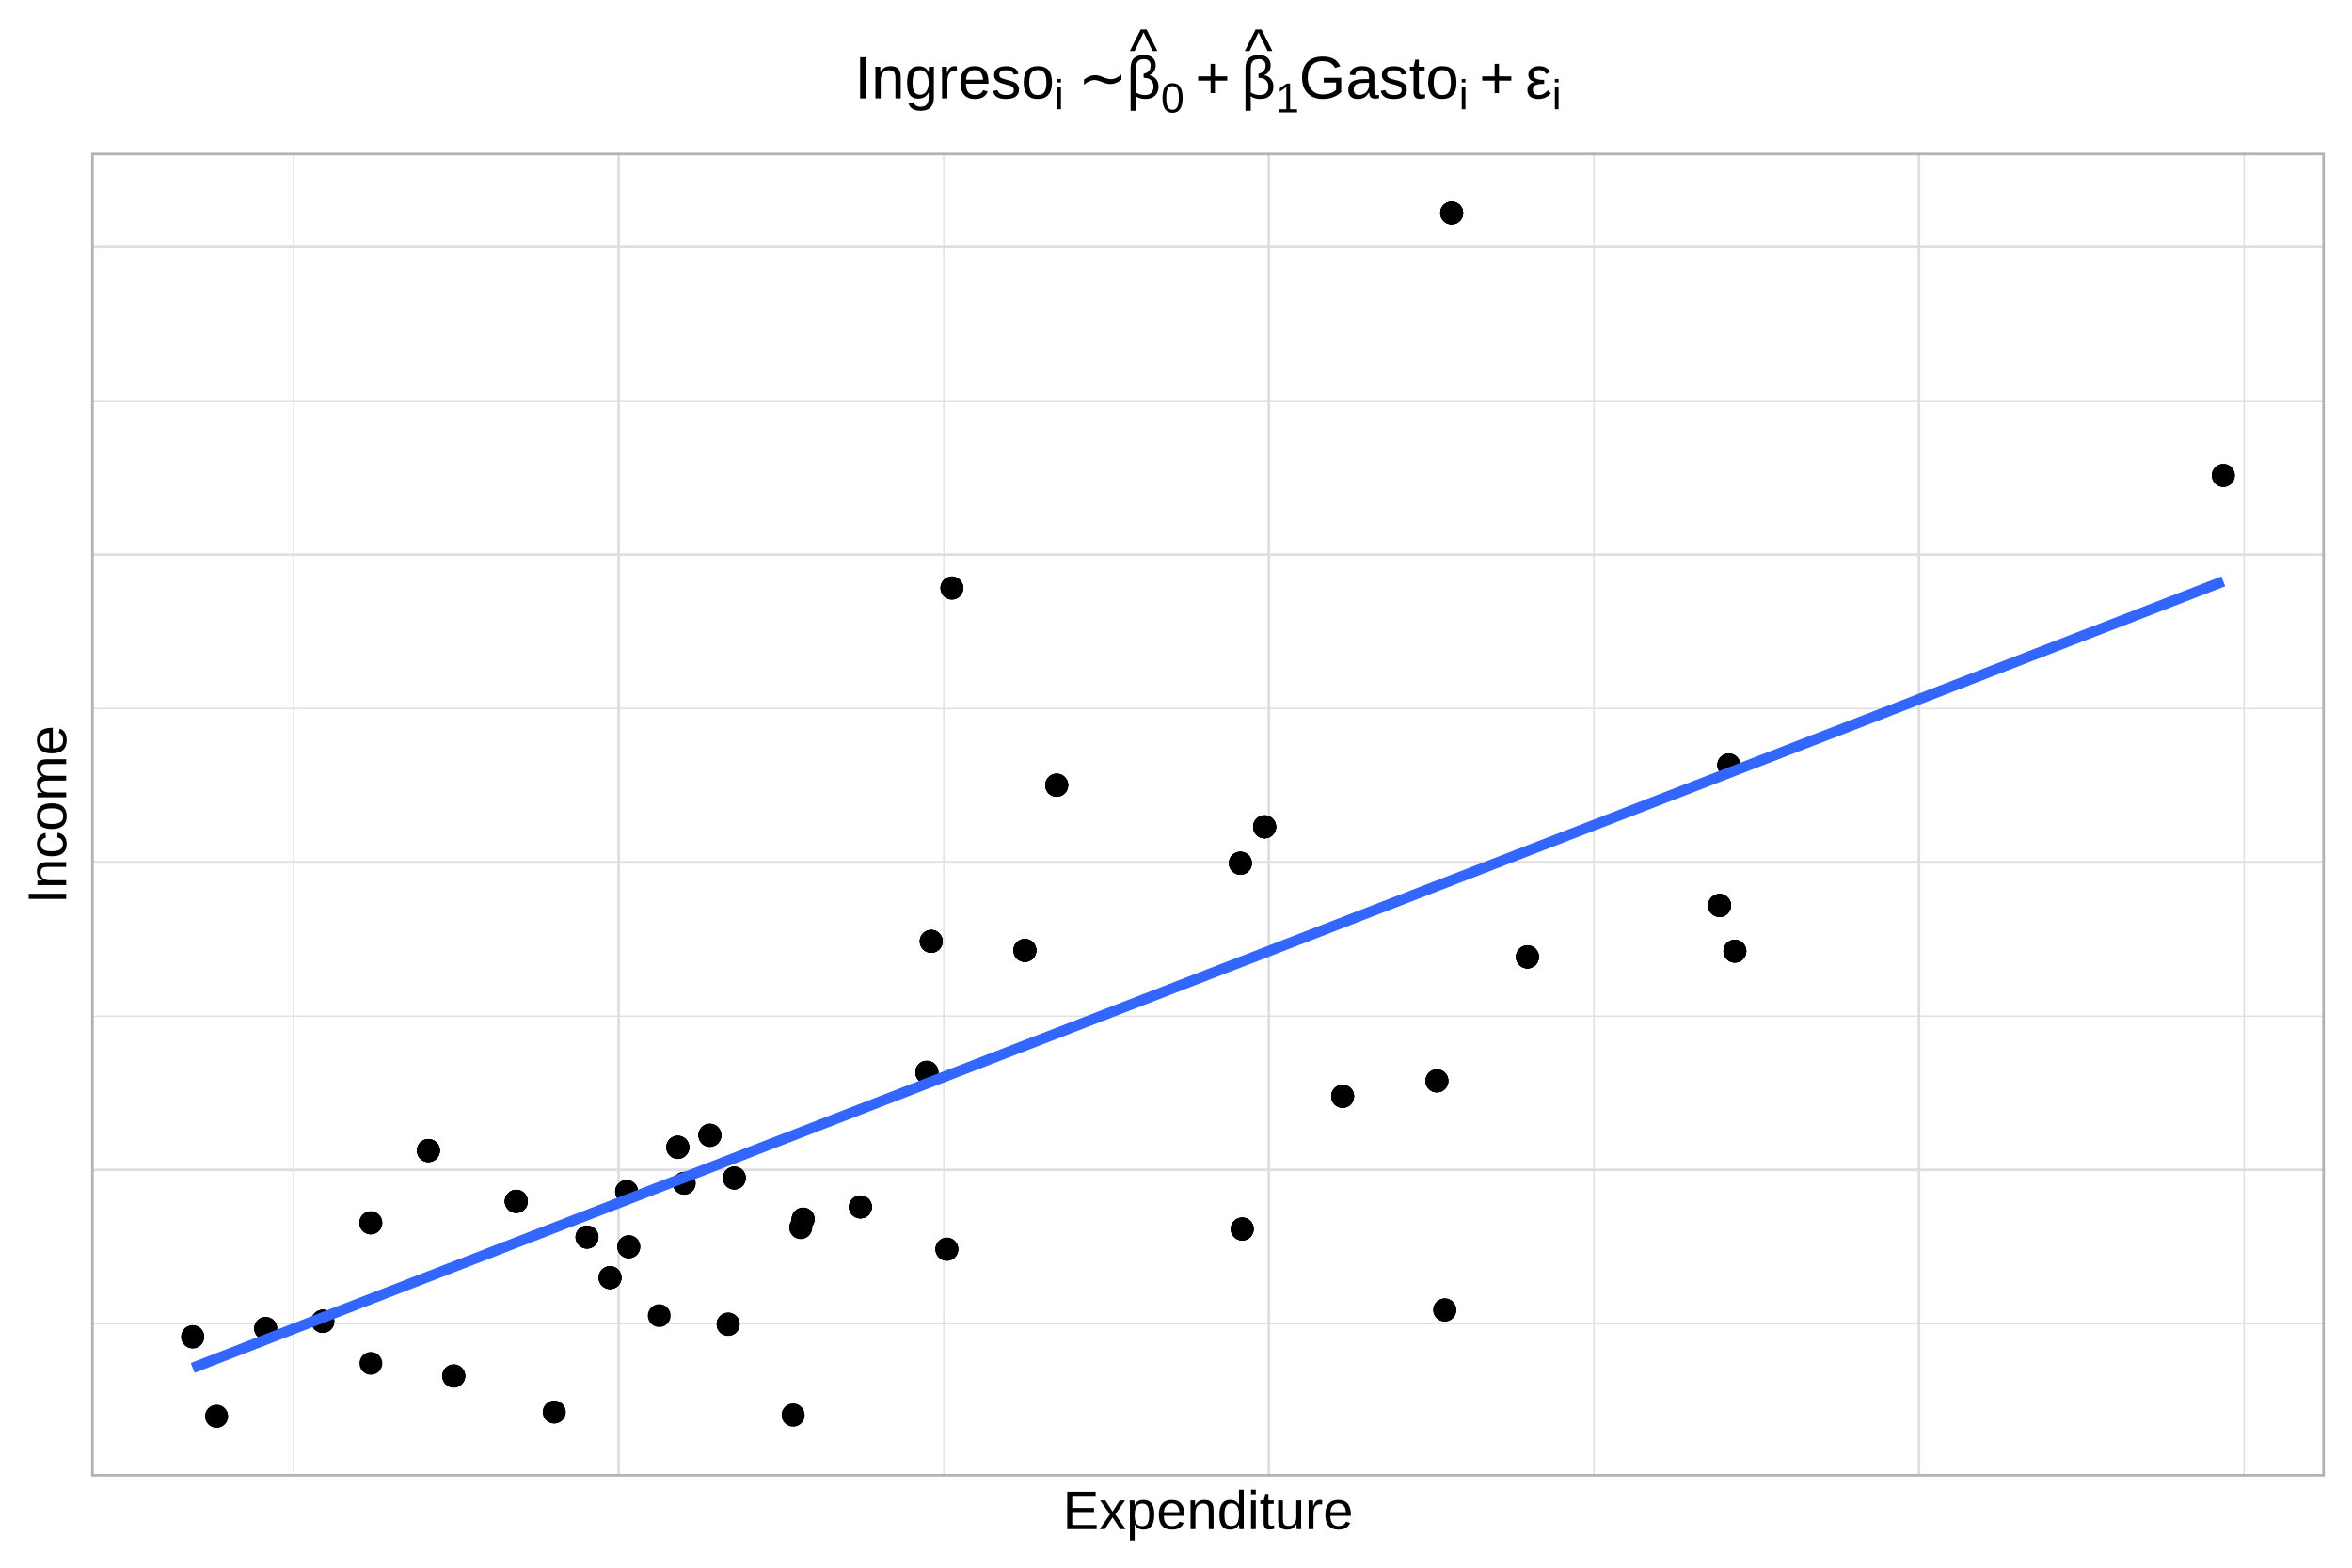
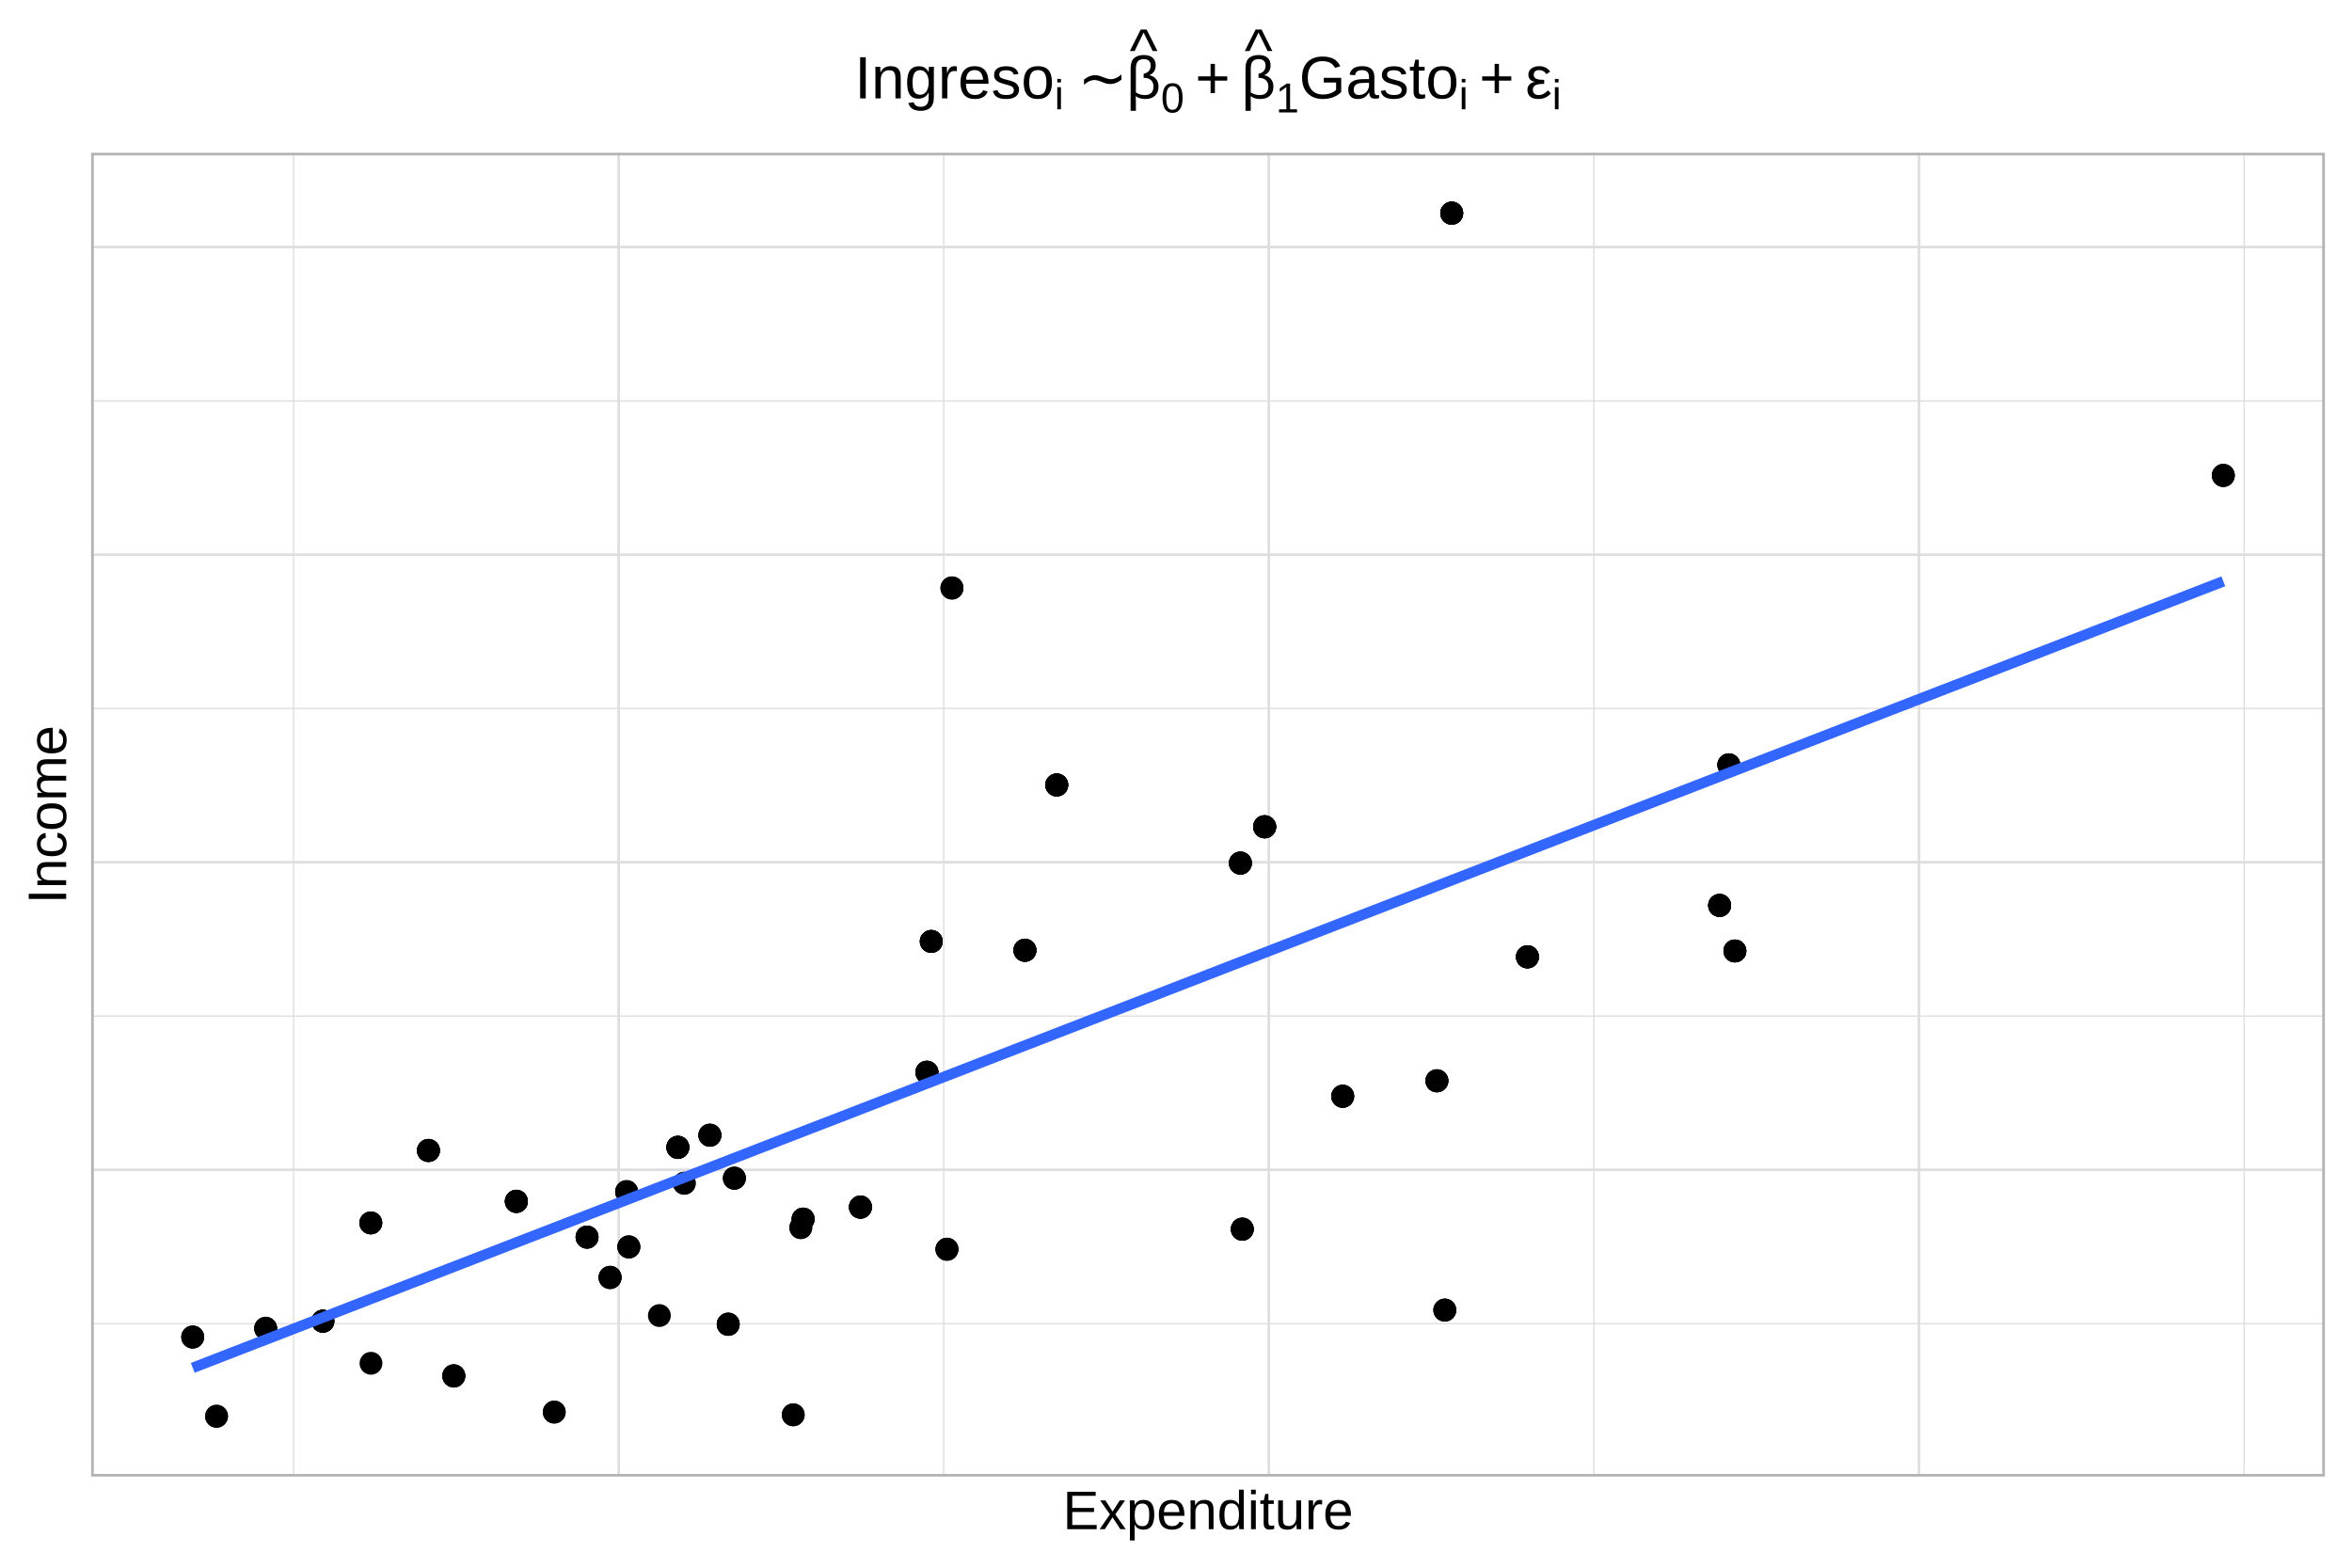
<svg xmlns="http://www.w3.org/2000/svg" width="432.00pt" height="288.00pt" viewBox="0 0 432.00 288.00">
  <g class="svglite">
    <defs>
      <style type="text/css">
    .svglite line, .svglite polyline, .svglite polygon, .svglite path, .svglite rect, .svglite circle {
      fill: none;
      stroke: #000000;
      stroke-linecap: round;
      stroke-linejoin: round;
      stroke-miterlimit: 10.00;
    }
    .svglite text {
      white-space: pre;
    }
    .svglite g.glyphgroup path {
      fill: inherit;
      stroke: none;
    }
  </style>
    </defs>
    <rect width="100%" height="100%" style="stroke: none; fill: #FFFFFF;" />
    <defs>
      <clipPath id="cpMC4wMHw0MzIuMDB8MC4wMHwyODguMDA=">
        <rect x="0.00" y="0.00" width="432.00" height="288.00" />
      </clipPath>
    </defs>
    <g clip-path="url(#cpMC4wMHw0MzIuMDB8MC4wMHwyODguMDA=)">
      <rect x="0.00" y="0.00" width="432.00" height="288.00" style="stroke-width: 0.97; stroke: #FFFFFF; fill: #FFFFFF;" />
    </g>
    <defs>
      <clipPath id="cpMTYuNzR8NDI3LjAyfDI4LjA2fDI3MS4yNg==">
        <rect x="16.74" y="28.06" width="410.28" height="243.20" />
      </clipPath>
    </defs>
    <g clip-path="url(#cpMTYuNzR8NDI3LjAyfDI4LjA2fDI3MS4yNg==)">
      <rect x="16.74" y="28.06" width="410.28" height="243.20" style="stroke-width: 0.97; stroke: none; fill: #FFFFFF;" />
      <polyline points="16.74,243.17 427.02,243.17 " style="stroke-width: 0.24; stroke: #DEDEDE; stroke-linecap: butt;" />
      <polyline points="16.74,186.66 427.02,186.66 " style="stroke-width: 0.24; stroke: #DEDEDE; stroke-linecap: butt;" />
      <polyline points="16.74,130.15 427.02,130.15 " style="stroke-width: 0.24; stroke: #DEDEDE; stroke-linecap: butt;" />
      <polyline points="16.74,73.64 427.02,73.64 " style="stroke-width: 0.24; stroke: #DEDEDE; stroke-linecap: butt;" />
      <polyline points="53.92,271.26 53.92,28.06 " style="stroke-width: 0.24; stroke: #DEDEDE; stroke-linecap: butt;" />
      <polyline points="173.34,271.26 173.34,28.06 " style="stroke-width: 0.24; stroke: #DEDEDE; stroke-linecap: butt;" />
      <polyline points="292.76,271.26 292.76,28.06 " style="stroke-width: 0.24; stroke: #DEDEDE; stroke-linecap: butt;" />
-       <polyline points="412.18,271.26 412.18,28.06 " style="stroke-width: 0.24; stroke: #DEDEDE; stroke-linecap: butt;" />
-       <polyline points="16.74,214.92 427.02,214.92 " style="stroke-width: 0.48; stroke: #DEDEDE; stroke-linecap: butt;" />
-       <polyline points="16.74,158.41 427.02,158.41 " style="stroke-width: 0.48; stroke: #DEDEDE; stroke-linecap: butt;" />
+       <polyline points="412.19,271.26 412.19,28.06 " style="stroke-width: 0.24; stroke: #DEDEDE; stroke-linecap: butt;" />
+       <polyline points="16.74,214.91 427.02,214.91 " style="stroke-width: 0.48; stroke: #DEDEDE; stroke-linecap: butt;" />
+       <polyline points="16.74,158.40 427.02,158.40 " style="stroke-width: 0.48; stroke: #DEDEDE; stroke-linecap: butt;" />
      <polyline points="16.74,101.90 427.02,101.90 " style="stroke-width: 0.48; stroke: #DEDEDE; stroke-linecap: butt;" />
      <polyline points="16.74,45.39 427.02,45.39 " style="stroke-width: 0.48; stroke: #DEDEDE; stroke-linecap: butt;" />
      <polyline points="113.63,271.26 113.63,28.06 " style="stroke-width: 0.48; stroke: #DEDEDE; stroke-linecap: butt;" />
      <polyline points="233.05,271.26 233.05,28.06 " style="stroke-width: 0.48; stroke: #DEDEDE; stroke-linecap: butt;" />
      <polyline points="352.47,271.26 352.47,28.06 " style="stroke-width: 0.48; stroke: #DEDEDE; stroke-linecap: butt;" />
-       <circle cx="171.03" cy="172.93" r="1.78" style="stroke-width: 0.64; fill: #000000;" />
+       <circle cx="171.05" cy="172.94" r="1.78" style="stroke-width: 0.64; fill: #000000;" />
+       <circle cx="171.04" cy="172.94" r="1.78" style="stroke-width: 0.64; fill: #000000;" />
+       <circle cx="171.05" cy="172.96" r="1.78" style="stroke-width: 0.64; fill: #000000;" />
      <circle cx="171.05" cy="172.95" r="1.78" style="stroke-width: 0.64; fill: #000000;" />
-       <circle cx="171.04" cy="172.95" r="1.78" style="stroke-width: 0.64; fill: #000000;" />
-       <circle cx="171.03" cy="172.91" r="1.78" style="stroke-width: 0.64; fill: #000000;" />
-       <circle cx="170.23" cy="197.00" r="1.78" style="stroke-width: 0.64; fill: #000000;" />
-       <circle cx="170.23" cy="196.96" r="1.78" style="stroke-width: 0.64; fill: #000000;" />
-       <circle cx="170.24" cy="197.03" r="1.78" style="stroke-width: 0.64; fill: #000000;" />
-       <circle cx="170.25" cy="197.00" r="1.78" style="stroke-width: 0.64; fill: #000000;" />
-       <circle cx="170.24" cy="196.99" r="1.78" style="stroke-width: 0.64; fill: #000000;" />
-       <circle cx="170.23" cy="197.03" r="1.78" style="stroke-width: 0.64; fill: #000000;" />
-       <circle cx="145.69" cy="260.00" r="1.78" style="stroke-width: 0.64; fill: #000000;" />
-       <circle cx="145.67" cy="259.92" r="1.78" style="stroke-width: 0.64; fill: #000000;" />
-       <circle cx="125.67" cy="217.38" r="1.78" style="stroke-width: 0.64; fill: #000000;" />
-       <circle cx="125.66" cy="217.37" r="1.78" style="stroke-width: 0.64; fill: #000000;" />
-       <circle cx="130.38" cy="208.54" r="1.78" style="stroke-width: 0.64; fill: #000000;" />
-       <circle cx="130.39" cy="208.59" r="1.78" style="stroke-width: 0.64; fill: #000000;" />
-       <circle cx="130.38" cy="208.53" r="1.78" style="stroke-width: 0.64; fill: #000000;" />
-       <circle cx="130.39" cy="208.60" r="1.78" style="stroke-width: 0.64; fill: #000000;" />
-       <circle cx="115.48" cy="229.04" r="1.78" style="stroke-width: 0.64; fill: #000000;" />
-       <circle cx="115.49" cy="229.06" r="1.78" style="stroke-width: 0.64; fill: #000000;" />
-       <circle cx="115.48" cy="229.04" r="1.78" style="stroke-width: 0.64; fill: #000000;" />
-       <circle cx="48.80" cy="244.05" r="1.78" style="stroke-width: 0.64; fill: #000000;" />
-       <circle cx="48.79" cy="244.04" r="1.78" style="stroke-width: 0.64; fill: #000000;" />
-       <circle cx="48.80" cy="244.05" r="1.78" style="stroke-width: 0.64; fill: #000000;" />
-       <circle cx="158.03" cy="221.73" r="1.78" style="stroke-width: 0.64; fill: #000000;" />
+       <circle cx="170.25" cy="196.98" r="1.78" style="stroke-width: 0.64; fill: #000000;" />
+       <circle cx="170.25" cy="196.96" r="1.78" style="stroke-width: 0.64; fill: #000000;" />
+       <circle cx="170.25" cy="196.97" r="1.78" style="stroke-width: 0.64; fill: #000000;" />
+       <circle cx="170.24" cy="197.01" r="1.78" style="stroke-width: 0.64; fill: #000000;" />
+       <circle cx="170.25" cy="196.98" r="1.78" style="stroke-width: 0.64; fill: #000000;" />
+       <circle cx="170.25" cy="197.01" r="1.78" style="stroke-width: 0.64; fill: #000000;" />
+       <circle cx="145.70" cy="259.93" r="1.78" style="stroke-width: 0.64; fill: #000000;" />
+       <circle cx="145.69" cy="259.90" r="1.78" style="stroke-width: 0.64; fill: #000000;" />
+       <circle cx="125.68" cy="217.39" r="1.78" style="stroke-width: 0.64; fill: #000000;" />
+       <circle cx="125.69" cy="217.35" r="1.78" style="stroke-width: 0.64; fill: #000000;" />
+       <circle cx="130.38" cy="208.57" r="1.78" style="stroke-width: 0.64; fill: #000000;" />
+       <circle cx="130.39" cy="208.53" r="1.78" style="stroke-width: 0.64; fill: #000000;" />
+       <circle cx="130.39" cy="208.53" r="1.78" style="stroke-width: 0.64; fill: #000000;" />
+       <circle cx="130.39" cy="208.57" r="1.78" style="stroke-width: 0.64; fill: #000000;" />
+       <circle cx="115.49" cy="229.04" r="1.78" style="stroke-width: 0.64; fill: #000000;" />
+       <circle cx="115.51" cy="229.08" r="1.78" style="stroke-width: 0.64; fill: #000000;" />
+       <circle cx="115.50" cy="229.09" r="1.78" style="stroke-width: 0.64; fill: #000000;" />
+       <circle cx="48.79" cy="244.05" r="1.78" style="stroke-width: 0.64; fill: #000000;" />
+       <circle cx="48.80" cy="244.06" r="1.78" style="stroke-width: 0.64; fill: #000000;" />
+       <circle cx="48.80" cy="243.99" r="1.78" style="stroke-width: 0.64; fill: #000000;" />
+       <circle cx="158.04" cy="221.76" r="1.78" style="stroke-width: 0.64; fill: #000000;" />
+       <circle cx="158.05" cy="221.79" r="1.78" style="stroke-width: 0.64; fill: #000000;" />
+       <circle cx="158.05" cy="221.73" r="1.78" style="stroke-width: 0.64; fill: #000000;" />
+       <circle cx="158.04" cy="221.76" r="1.78" style="stroke-width: 0.64; fill: #000000;" />
+       <circle cx="158.05" cy="221.78" r="1.78" style="stroke-width: 0.64; fill: #000000;" />
      <circle cx="158.05" cy="221.72" r="1.78" style="stroke-width: 0.64; fill: #000000;" />
-       <circle cx="158.04" cy="221.72" r="1.78" style="stroke-width: 0.64; fill: #000000;" />
-       <circle cx="158.03" cy="221.73" r="1.78" style="stroke-width: 0.64; fill: #000000;" />
-       <circle cx="158.03" cy="221.72" r="1.78" style="stroke-width: 0.64; fill: #000000;" />
-       <circle cx="158.03" cy="221.71" r="1.78" style="stroke-width: 0.64; fill: #000000;" />
-       <circle cx="83.34" cy="252.74" r="1.78" style="stroke-width: 0.64; fill: #000000;" />
-       <circle cx="83.34" cy="252.79" r="1.78" style="stroke-width: 0.64; fill: #000000;" />
-       <circle cx="83.34" cy="252.78" r="1.78" style="stroke-width: 0.64; fill: #000000;" />
-       <circle cx="83.34" cy="252.83" r="1.78" style="stroke-width: 0.64; fill: #000000;" />
-       <circle cx="246.61" cy="201.34" r="1.78" style="stroke-width: 0.64; fill: #000000;" />
-       <circle cx="246.60" cy="201.44" r="1.78" style="stroke-width: 0.64; fill: #000000;" />
-       <circle cx="246.60" cy="201.43" r="1.78" style="stroke-width: 0.64; fill: #000000;" />
-       <circle cx="246.61" cy="201.39" r="1.78" style="stroke-width: 0.64; fill: #000000;" />
-       <circle cx="408.36" cy="87.31" r="1.78" style="stroke-width: 0.64; fill: #000000;" />
-       <circle cx="408.37" cy="87.33" r="1.78" style="stroke-width: 0.64; fill: #000000;" />
-       <circle cx="408.36" cy="87.39" r="1.78" style="stroke-width: 0.64; fill: #000000;" />
-       <circle cx="173.91" cy="229.45" r="1.78" style="stroke-width: 0.64; fill: #000000;" />
-       <circle cx="173.91" cy="229.52" r="1.78" style="stroke-width: 0.64; fill: #000000;" />
-       <circle cx="173.92" cy="229.52" r="1.78" style="stroke-width: 0.64; fill: #000000;" />
-       <circle cx="147.07" cy="225.54" r="1.78" style="stroke-width: 0.64; fill: #000000;" />
-       <circle cx="147.08" cy="225.47" r="1.78" style="stroke-width: 0.64; fill: #000000;" />
-       <circle cx="265.37" cy="240.66" r="1.78" style="stroke-width: 0.64; fill: #000000;" />
-       <circle cx="265.36" cy="240.66" r="1.78" style="stroke-width: 0.64; fill: #000000;" />
-       <circle cx="265.37" cy="240.64" r="1.78" style="stroke-width: 0.64; fill: #000000;" />
-       <circle cx="227.82" cy="158.54" r="1.78" style="stroke-width: 0.64; fill: #000000;" />
-       <circle cx="227.83" cy="158.61" r="1.78" style="stroke-width: 0.64; fill: #000000;" />
-       <circle cx="227.82" cy="158.60" r="1.78" style="stroke-width: 0.64; fill: #000000;" />
+       <circle cx="83.34" cy="252.73" r="1.78" style="stroke-width: 0.64; fill: #000000;" />
+       <circle cx="83.35" cy="252.81" r="1.78" style="stroke-width: 0.64; fill: #000000;" />
+       <circle cx="83.35" cy="252.73" r="1.78" style="stroke-width: 0.64; fill: #000000;" />
+       <circle cx="83.35" cy="252.81" r="1.78" style="stroke-width: 0.64; fill: #000000;" />
+       <circle cx="246.62" cy="201.39" r="1.78" style="stroke-width: 0.64; fill: #000000;" />
+       <circle cx="246.62" cy="201.34" r="1.78" style="stroke-width: 0.64; fill: #000000;" />
+       <circle cx="246.62" cy="201.43" r="1.78" style="stroke-width: 0.64; fill: #000000;" />
+       <circle cx="246.61" cy="201.42" r="1.78" style="stroke-width: 0.64; fill: #000000;" />
+       <circle cx="408.36" cy="87.33" r="1.78" style="stroke-width: 0.64; fill: #000000;" />
+       <circle cx="408.36" cy="87.30" r="1.78" style="stroke-width: 0.64; fill: #000000;" />
+       <circle cx="408.37" cy="87.39" r="1.78" style="stroke-width: 0.64; fill: #000000;" />
+       <circle cx="173.93" cy="229.53" r="1.78" style="stroke-width: 0.64; fill: #000000;" />
+       <circle cx="173.93" cy="229.48" r="1.78" style="stroke-width: 0.64; fill: #000000;" />
+       <circle cx="173.93" cy="229.48" r="1.78" style="stroke-width: 0.64; fill: #000000;" />
+       <circle cx="147.08" cy="225.55" r="1.78" style="stroke-width: 0.64; fill: #000000;" />
+       <circle cx="147.09" cy="225.50" r="1.78" style="stroke-width: 0.64; fill: #000000;" />
+       <circle cx="265.37" cy="240.67" r="1.78" style="stroke-width: 0.64; fill: #000000;" />
+       <circle cx="265.37" cy="240.70" r="1.78" style="stroke-width: 0.64; fill: #000000;" />
+       <circle cx="265.38" cy="240.66" r="1.78" style="stroke-width: 0.64; fill: #000000;" />
+       <circle cx="227.84" cy="158.55" r="1.78" style="stroke-width: 0.64; fill: #000000;" />
      <circle cx="227.82" cy="158.58" r="1.78" style="stroke-width: 0.64; fill: #000000;" />
-       <circle cx="227.83" cy="158.58" r="1.78" style="stroke-width: 0.64; fill: #000000;" />
-       <circle cx="94.82" cy="220.74" r="1.78" style="stroke-width: 0.64; fill: #000000;" />
-       <circle cx="94.83" cy="220.66" r="1.78" style="stroke-width: 0.64; fill: #000000;" />
-       <circle cx="94.82" cy="220.76" r="1.78" style="stroke-width: 0.64; fill: #000000;" />
-       <circle cx="94.83" cy="220.68" r="1.78" style="stroke-width: 0.64; fill: #000000;" />
-       <circle cx="94.82" cy="220.68" r="1.78" style="stroke-width: 0.64; fill: #000000;" />
+       <circle cx="227.82" cy="158.56" r="1.78" style="stroke-width: 0.64; fill: #000000;" />
+       <circle cx="227.83" cy="158.53" r="1.78" style="stroke-width: 0.64; fill: #000000;" />
+       <circle cx="227.83" cy="158.59" r="1.78" style="stroke-width: 0.64; fill: #000000;" />
+       <circle cx="94.84" cy="220.66" r="1.78" style="stroke-width: 0.64; fill: #000000;" />
+       <circle cx="94.85" cy="220.75" r="1.78" style="stroke-width: 0.64; fill: #000000;" />
+       <circle cx="94.84" cy="220.72" r="1.78" style="stroke-width: 0.64; fill: #000000;" />
+       <circle cx="94.83" cy="220.67" r="1.78" style="stroke-width: 0.64; fill: #000000;" />
      <circle cx="94.83" cy="220.70" r="1.78" style="stroke-width: 0.64; fill: #000000;" />
-       <circle cx="147.50" cy="224.00" r="1.78" style="stroke-width: 0.64; fill: #000000;" />
-       <circle cx="147.52" cy="223.98" r="1.78" style="stroke-width: 0.64; fill: #000000;" />
-       <circle cx="147.51" cy="223.93" r="1.78" style="stroke-width: 0.64; fill: #000000;" />
-       <circle cx="147.50" cy="223.98" r="1.78" style="stroke-width: 0.64; fill: #000000;" />
-       <circle cx="133.75" cy="243.24" r="1.78" style="stroke-width: 0.64; fill: #000000;" />
+       <circle cx="94.85" cy="220.71" r="1.78" style="stroke-width: 0.64; fill: #000000;" />
+       <circle cx="147.51" cy="223.94" r="1.78" style="stroke-width: 0.64; fill: #000000;" />
+       <circle cx="147.52" cy="223.99" r="1.78" style="stroke-width: 0.64; fill: #000000;" />
+       <circle cx="147.51" cy="223.95" r="1.78" style="stroke-width: 0.64; fill: #000000;" />
+       <circle cx="147.51" cy="223.96" r="1.78" style="stroke-width: 0.64; fill: #000000;" />
+       <circle cx="133.76" cy="243.22" r="1.78" style="stroke-width: 0.64; fill: #000000;" />
+       <circle cx="133.76" cy="243.27" r="1.78" style="stroke-width: 0.64; fill: #000000;" />
      <circle cx="133.75" cy="243.31" r="1.78" style="stroke-width: 0.64; fill: #000000;" />
-       <circle cx="133.74" cy="243.29" r="1.78" style="stroke-width: 0.64; fill: #000000;" />
-       <circle cx="133.74" cy="243.24" r="1.78" style="stroke-width: 0.64; fill: #000000;" />
-       <circle cx="188.25" cy="174.55" r="1.78" style="stroke-width: 0.64; fill: #000000;" />
-       <circle cx="188.24" cy="174.61" r="1.78" style="stroke-width: 0.64; fill: #000000;" />
-       <circle cx="188.24" cy="174.62" r="1.78" style="stroke-width: 0.64; fill: #000000;" />
-       <circle cx="188.24" cy="174.62" r="1.78" style="stroke-width: 0.64; fill: #000000;" />
-       <circle cx="188.24" cy="174.60" r="1.78" style="stroke-width: 0.64; fill: #000000;" />
-       <circle cx="194.08" cy="144.28" r="1.78" style="stroke-width: 0.64; fill: #000000;" />
-       <circle cx="194.08" cy="144.23" r="1.78" style="stroke-width: 0.64; fill: #000000;" />
-       <circle cx="194.08" cy="144.28" r="1.78" style="stroke-width: 0.64; fill: #000000;" />
-       <circle cx="194.09" cy="144.22" r="1.78" style="stroke-width: 0.64; fill: #000000;" />
-       <circle cx="194.09" cy="144.23" r="1.78" style="stroke-width: 0.64; fill: #000000;" />
-       <circle cx="59.28" cy="242.70" r="1.78" style="stroke-width: 0.64; fill: #000000;" />
-       <circle cx="59.29" cy="242.72" r="1.78" style="stroke-width: 0.64; fill: #000000;" />
-       <circle cx="59.28" cy="242.76" r="1.78" style="stroke-width: 0.64; fill: #000000;" />
+       <circle cx="133.75" cy="243.31" r="1.78" style="stroke-width: 0.64; fill: #000000;" />
+       <circle cx="188.25" cy="174.53" r="1.78" style="stroke-width: 0.64; fill: #000000;" />
+       <circle cx="188.25" cy="174.60" r="1.78" style="stroke-width: 0.64; fill: #000000;" />
+       <circle cx="188.25" cy="174.56" r="1.78" style="stroke-width: 0.64; fill: #000000;" />
+       <circle cx="188.25" cy="174.58" r="1.78" style="stroke-width: 0.64; fill: #000000;" />
+       <circle cx="188.25" cy="174.59" r="1.78" style="stroke-width: 0.64; fill: #000000;" />
+       <circle cx="194.09" cy="144.18" r="1.78" style="stroke-width: 0.64; fill: #000000;" />
+       <circle cx="194.10" cy="144.19" r="1.78" style="stroke-width: 0.64; fill: #000000;" />
+       <circle cx="194.10" cy="144.21" r="1.78" style="stroke-width: 0.64; fill: #000000;" />
+       <circle cx="194.09" cy="144.25" r="1.78" style="stroke-width: 0.64; fill: #000000;" />
+       <circle cx="194.09" cy="144.19" r="1.78" style="stroke-width: 0.64; fill: #000000;" />
+       <circle cx="59.31" cy="242.73" r="1.78" style="stroke-width: 0.64; fill: #000000;" />
+       <circle cx="59.30" cy="242.74" r="1.78" style="stroke-width: 0.64; fill: #000000;" />
      <circle cx="59.30" cy="242.71" r="1.78" style="stroke-width: 0.64; fill: #000000;" />
-       <circle cx="59.28" cy="242.78" r="1.78" style="stroke-width: 0.64; fill: #000000;" />
-       <circle cx="107.83" cy="227.30" r="1.78" style="stroke-width: 0.64; fill: #000000;" />
-       <circle cx="107.81" cy="227.30" r="1.78" style="stroke-width: 0.64; fill: #000000;" />
-       <circle cx="107.81" cy="227.26" r="1.78" style="stroke-width: 0.64; fill: #000000;" />
-       <circle cx="107.81" cy="227.24" r="1.78" style="stroke-width: 0.64; fill: #000000;" />
-       <circle cx="280.55" cy="175.75" r="1.78" style="stroke-width: 0.64; fill: #000000;" />
-       <circle cx="280.54" cy="175.77" r="1.78" style="stroke-width: 0.64; fill: #000000;" />
-       <circle cx="280.55" cy="175.82" r="1.78" style="stroke-width: 0.64; fill: #000000;" />
-       <circle cx="280.55" cy="175.80" r="1.78" style="stroke-width: 0.64; fill: #000000;" />
-       <circle cx="280.55" cy="175.78" r="1.78" style="stroke-width: 0.64; fill: #000000;" />
-       <circle cx="280.54" cy="175.83" r="1.78" style="stroke-width: 0.64; fill: #000000;" />
-       <circle cx="112.05" cy="234.73" r="1.78" style="stroke-width: 0.64; fill: #000000;" />
+       <circle cx="59.29" cy="242.73" r="1.78" style="stroke-width: 0.64; fill: #000000;" />
+       <circle cx="59.30" cy="242.68" r="1.78" style="stroke-width: 0.64; fill: #000000;" />
+       <circle cx="107.83" cy="227.25" r="1.78" style="stroke-width: 0.64; fill: #000000;" />
+       <circle cx="107.82" cy="227.27" r="1.78" style="stroke-width: 0.64; fill: #000000;" />
+       <circle cx="107.82" cy="227.25" r="1.78" style="stroke-width: 0.64; fill: #000000;" />
+       <circle cx="107.83" cy="227.32" r="1.78" style="stroke-width: 0.64; fill: #000000;" />
+       <circle cx="280.56" cy="175.80" r="1.78" style="stroke-width: 0.64; fill: #000000;" />
+       <circle cx="280.54" cy="175.80" r="1.78" style="stroke-width: 0.64; fill: #000000;" />
+       <circle cx="280.56" cy="175.76" r="1.78" style="stroke-width: 0.64; fill: #000000;" />
+       <circle cx="280.56" cy="175.81" r="1.78" style="stroke-width: 0.64; fill: #000000;" />
+       <circle cx="280.56" cy="175.76" r="1.78" style="stroke-width: 0.64; fill: #000000;" />
+       <circle cx="280.55" cy="175.74" r="1.78" style="stroke-width: 0.64; fill: #000000;" />
+       <circle cx="112.05" cy="234.65" r="1.78" style="stroke-width: 0.64; fill: #000000;" />
+       <circle cx="112.05" cy="234.71" r="1.78" style="stroke-width: 0.64; fill: #000000;" />
+       <circle cx="112.06" cy="234.64" r="1.78" style="stroke-width: 0.64; fill: #000000;" />
      <circle cx="112.05" cy="234.72" r="1.78" style="stroke-width: 0.64; fill: #000000;" />
-       <circle cx="112.05" cy="234.73" r="1.78" style="stroke-width: 0.64; fill: #000000;" />
-       <circle cx="112.06" cy="234.69" r="1.78" style="stroke-width: 0.64; fill: #000000;" />
-       <circle cx="174.84" cy="107.98" r="1.78" style="stroke-width: 0.64; fill: #000000;" />
-       <circle cx="174.84" cy="108.05" r="1.78" style="stroke-width: 0.64; fill: #000000;" />
+       <circle cx="174.85" cy="108.02" r="1.78" style="stroke-width: 0.64; fill: #000000;" />
      <circle cx="174.84" cy="108.06" r="1.78" style="stroke-width: 0.64; fill: #000000;" />
-       <circle cx="115.09" cy="218.91" r="1.78" style="stroke-width: 0.64; fill: #000000;" />
-       <circle cx="115.09" cy="218.88" r="1.78" style="stroke-width: 0.64; fill: #000000;" />
-       <circle cx="115.09" cy="218.88" r="1.78" style="stroke-width: 0.64; fill: #000000;" />
-       <circle cx="232.28" cy="151.91" r="1.78" style="stroke-width: 0.64; fill: #000000;" />
-       <circle cx="232.27" cy="151.85" r="1.78" style="stroke-width: 0.64; fill: #000000;" />
-       <circle cx="232.27" cy="151.91" r="1.78" style="stroke-width: 0.64; fill: #000000;" />
-       <circle cx="232.28" cy="151.87" r="1.78" style="stroke-width: 0.64; fill: #000000;" />
-       <circle cx="232.27" cy="151.90" r="1.78" style="stroke-width: 0.64; fill: #000000;" />
+       <circle cx="174.85" cy="107.98" r="1.78" style="stroke-width: 0.64; fill: #000000;" />
+       <circle cx="115.09" cy="218.95" r="1.78" style="stroke-width: 0.64; fill: #000000;" />
+       <circle cx="115.10" cy="218.88" r="1.78" style="stroke-width: 0.64; fill: #000000;" />
+       <circle cx="115.09" cy="218.95" r="1.78" style="stroke-width: 0.64; fill: #000000;" />
+       <circle cx="232.28" cy="151.89" r="1.78" style="stroke-width: 0.64; fill: #000000;" />
+       <circle cx="232.28" cy="151.86" r="1.78" style="stroke-width: 0.64; fill: #000000;" />
+       <circle cx="232.29" cy="151.90" r="1.78" style="stroke-width: 0.64; fill: #000000;" />
+       <circle cx="232.28" cy="151.85" r="1.78" style="stroke-width: 0.64; fill: #000000;" />
      <circle cx="232.28" cy="151.92" r="1.78" style="stroke-width: 0.64; fill: #000000;" />
-       <circle cx="232.28" cy="151.92" r="1.78" style="stroke-width: 0.64; fill: #000000;" />
+       <circle cx="232.29" cy="151.92" r="1.78" style="stroke-width: 0.64; fill: #000000;" />
+       <circle cx="232.28" cy="151.88" r="1.78" style="stroke-width: 0.64; fill: #000000;" />
+       <circle cx="78.70" cy="211.33" r="1.78" style="stroke-width: 0.64; fill: #000000;" />
+       <circle cx="78.68" cy="211.40" r="1.78" style="stroke-width: 0.64; fill: #000000;" />
+       <circle cx="78.70" cy="211.33" r="1.78" style="stroke-width: 0.64; fill: #000000;" />
      <circle cx="78.69" cy="211.36" r="1.78" style="stroke-width: 0.64; fill: #000000;" />
-       <circle cx="78.68" cy="211.40" r="1.78" style="stroke-width: 0.64; fill: #000000;" />
-       <circle cx="78.68" cy="211.34" r="1.78" style="stroke-width: 0.64; fill: #000000;" />
-       <circle cx="78.69" cy="211.36" r="1.78" style="stroke-width: 0.64; fill: #000000;" />
-       <circle cx="78.68" cy="211.41" r="1.78" style="stroke-width: 0.64; fill: #000000;" />
-       <circle cx="121.08" cy="241.69" r="1.78" style="stroke-width: 0.64; fill: #000000;" />
-       <circle cx="68.12" cy="250.46" r="1.78" style="stroke-width: 0.64; fill: #000000;" />
-       <circle cx="315.84" cy="166.36" r="1.78" style="stroke-width: 0.64; fill: #000000;" />
-       <circle cx="315.84" cy="166.37" r="1.78" style="stroke-width: 0.64; fill: #000000;" />
-       <circle cx="315.84" cy="166.29" r="1.78" style="stroke-width: 0.64; fill: #000000;" />
+       <circle cx="78.70" cy="211.34" r="1.78" style="stroke-width: 0.64; fill: #000000;" />
+       <circle cx="121.11" cy="241.68" r="1.78" style="stroke-width: 0.64; fill: #000000;" />
+       <circle cx="68.14" cy="250.45" r="1.78" style="stroke-width: 0.64; fill: #000000;" />
      <circle cx="315.85" cy="166.34" r="1.78" style="stroke-width: 0.64; fill: #000000;" />
-       <circle cx="315.84" cy="166.35" r="1.78" style="stroke-width: 0.64; fill: #000000;" />
-       <circle cx="124.50" cy="210.79" r="1.78" style="stroke-width: 0.64; fill: #000000;" />
-       <circle cx="124.49" cy="210.73" r="1.78" style="stroke-width: 0.64; fill: #000000;" />
-       <circle cx="124.49" cy="210.76" r="1.78" style="stroke-width: 0.64; fill: #000000;" />
+       <circle cx="315.85" cy="166.34" r="1.78" style="stroke-width: 0.64; fill: #000000;" />
+       <circle cx="315.85" cy="166.28" r="1.78" style="stroke-width: 0.64; fill: #000000;" />
+       <circle cx="315.85" cy="166.36" r="1.78" style="stroke-width: 0.64; fill: #000000;" />
+       <circle cx="315.85" cy="166.35" r="1.78" style="stroke-width: 0.64; fill: #000000;" />
+       <circle cx="124.50" cy="210.81" r="1.78" style="stroke-width: 0.64; fill: #000000;" />
+       <circle cx="124.50" cy="210.78" r="1.78" style="stroke-width: 0.64; fill: #000000;" />
      <circle cx="124.50" cy="210.82" r="1.78" style="stroke-width: 0.64; fill: #000000;" />
-       <circle cx="124.49" cy="210.74" r="1.78" style="stroke-width: 0.64; fill: #000000;" />
-       <circle cx="266.63" cy="39.11" r="1.78" style="stroke-width: 0.64; fill: #000000;" />
-       <circle cx="266.63" cy="39.13" r="1.78" style="stroke-width: 0.64; fill: #000000;" />
-       <circle cx="266.64" cy="39.12" r="1.78" style="stroke-width: 0.64; fill: #000000;" />
+       <circle cx="124.51" cy="210.73" r="1.78" style="stroke-width: 0.64; fill: #000000;" />
+       <circle cx="124.51" cy="210.75" r="1.78" style="stroke-width: 0.64; fill: #000000;" />
+       <circle cx="266.64" cy="39.21" r="1.78" style="stroke-width: 0.64; fill: #000000;" />
+       <circle cx="266.65" cy="39.13" r="1.78" style="stroke-width: 0.64; fill: #000000;" />
+       <circle cx="266.64" cy="39.11" r="1.78" style="stroke-width: 0.64; fill: #000000;" />
      <circle cx="266.64" cy="39.16" r="1.78" style="stroke-width: 0.64; fill: #000000;" />
-       <circle cx="266.63" cy="39.11" r="1.78" style="stroke-width: 0.64; fill: #000000;" />
+       <circle cx="266.65" cy="39.19" r="1.78" style="stroke-width: 0.64; fill: #000000;" />
      <circle cx="263.92" cy="198.57" r="1.78" style="stroke-width: 0.64; fill: #000000;" />
-       <circle cx="263.93" cy="198.52" r="1.78" style="stroke-width: 0.64; fill: #000000;" />
-       <circle cx="263.92" cy="198.61" r="1.78" style="stroke-width: 0.64; fill: #000000;" />
-       <circle cx="263.91" cy="198.57" r="1.78" style="stroke-width: 0.64; fill: #000000;" />
+       <circle cx="263.92" cy="198.53" r="1.78" style="stroke-width: 0.64; fill: #000000;" />
+       <circle cx="263.93" cy="198.59" r="1.78" style="stroke-width: 0.64; fill: #000000;" />
+       <circle cx="263.92" cy="198.53" r="1.78" style="stroke-width: 0.64; fill: #000000;" />
+       <circle cx="35.40" cy="245.64" r="1.78" style="stroke-width: 0.64; fill: #000000;" />
+       <circle cx="35.40" cy="245.61" r="1.78" style="stroke-width: 0.64; fill: #000000;" />
      <circle cx="35.39" cy="245.64" r="1.78" style="stroke-width: 0.64; fill: #000000;" />
-       <circle cx="35.39" cy="245.55" r="1.78" style="stroke-width: 0.64; fill: #000000;" />
-       <circle cx="35.40" cy="245.56" r="1.78" style="stroke-width: 0.64; fill: #000000;" />
-       <circle cx="134.88" cy="216.43" r="1.78" style="stroke-width: 0.64; fill: #000000;" />
-       <circle cx="134.89" cy="216.39" r="1.78" style="stroke-width: 0.64; fill: #000000;" />
-       <circle cx="134.87" cy="216.44" r="1.78" style="stroke-width: 0.64; fill: #000000;" />
-       <circle cx="228.17" cy="225.77" r="1.78" style="stroke-width: 0.64; fill: #000000;" />
-       <circle cx="228.17" cy="225.83" r="1.78" style="stroke-width: 0.64; fill: #000000;" />
-       <circle cx="228.15" cy="225.78" r="1.78" style="stroke-width: 0.64; fill: #000000;" />
-       <circle cx="228.16" cy="225.76" r="1.78" style="stroke-width: 0.64; fill: #000000;" />
-       <circle cx="318.65" cy="174.74" r="1.78" style="stroke-width: 0.64; fill: #000000;" />
-       <circle cx="318.65" cy="174.74" r="1.78" style="stroke-width: 0.64; fill: #000000;" />
-       <circle cx="318.65" cy="174.75" r="1.78" style="stroke-width: 0.64; fill: #000000;" />
-       <circle cx="318.65" cy="174.73" r="1.78" style="stroke-width: 0.64; fill: #000000;" />
-       <circle cx="68.10" cy="224.67" r="1.78" style="stroke-width: 0.64; fill: #000000;" />
-       <circle cx="68.10" cy="224.61" r="1.78" style="stroke-width: 0.64; fill: #000000;" />
+       <circle cx="134.89" cy="216.46" r="1.78" style="stroke-width: 0.64; fill: #000000;" />
+       <circle cx="134.89" cy="216.41" r="1.78" style="stroke-width: 0.64; fill: #000000;" />
+       <circle cx="134.88" cy="216.47" r="1.78" style="stroke-width: 0.64; fill: #000000;" />
+       <circle cx="228.17" cy="225.84" r="1.78" style="stroke-width: 0.64; fill: #000000;" />
+       <circle cx="228.17" cy="225.84" r="1.78" style="stroke-width: 0.64; fill: #000000;" />
+       <circle cx="228.18" cy="225.82" r="1.78" style="stroke-width: 0.64; fill: #000000;" />
+       <circle cx="228.17" cy="225.75" r="1.78" style="stroke-width: 0.64; fill: #000000;" />
+       <circle cx="318.65" cy="174.71" r="1.78" style="stroke-width: 0.64; fill: #000000;" />
+       <circle cx="318.65" cy="174.69" r="1.78" style="stroke-width: 0.64; fill: #000000;" />
+       <circle cx="318.66" cy="174.71" r="1.78" style="stroke-width: 0.64; fill: #000000;" />
+       <circle cx="318.66" cy="174.70" r="1.78" style="stroke-width: 0.64; fill: #000000;" />
+       <circle cx="68.11" cy="224.66" r="1.78" style="stroke-width: 0.64; fill: #000000;" />
      <circle cx="68.11" cy="224.67" r="1.78" style="stroke-width: 0.64; fill: #000000;" />
-       <circle cx="39.78" cy="260.21" r="1.78" style="stroke-width: 0.64; fill: #000000;" />
-       <circle cx="39.78" cy="260.16" r="1.78" style="stroke-width: 0.64; fill: #000000;" />
-       <circle cx="317.53" cy="140.55" r="1.78" style="stroke-width: 0.64; fill: #000000;" />
-       <circle cx="317.54" cy="140.52" r="1.78" style="stroke-width: 0.64; fill: #000000;" />
-       <circle cx="317.54" cy="140.51" r="1.78" style="stroke-width: 0.64; fill: #000000;" />
-       <circle cx="317.54" cy="140.54" r="1.78" style="stroke-width: 0.64; fill: #000000;" />
-       <circle cx="101.80" cy="259.42" r="1.78" style="stroke-width: 0.64; fill: #000000;" />
+       <circle cx="68.10" cy="224.66" r="1.78" style="stroke-width: 0.64; fill: #000000;" />
+       <circle cx="39.78" cy="260.15" r="1.78" style="stroke-width: 0.64; fill: #000000;" />
+       <circle cx="39.77" cy="260.21" r="1.78" style="stroke-width: 0.64; fill: #000000;" />
+       <circle cx="317.54" cy="140.53" r="1.78" style="stroke-width: 0.64; fill: #000000;" />
+       <circle cx="317.54" cy="140.49" r="1.78" style="stroke-width: 0.64; fill: #000000;" />
+       <circle cx="317.55" cy="140.49" r="1.78" style="stroke-width: 0.64; fill: #000000;" />
+       <circle cx="317.54" cy="140.53" r="1.78" style="stroke-width: 0.64; fill: #000000;" />
+       <circle cx="101.80" cy="259.43" r="1.78" style="stroke-width: 0.64; fill: #000000;" />
      <circle cx="101.80" cy="259.40" r="1.78" style="stroke-width: 0.64; fill: #000000;" />
-       <polyline points="35.39,251.30 40.11,249.47 44.83,247.64 49.55,245.81 54.27,243.98 58.99,242.15 63.72,240.32 68.44,238.50 73.16,236.67 77.88,234.84 82.60,233.01 87.32,231.18 92.04,229.35 96.76,227.52 101.48,225.69 106.21,223.86 110.93,222.03 115.65,220.20 120.37,218.37 125.09,216.55 129.81,214.72 134.53,212.89 139.25,211.06 143.98,209.23 148.70,207.40 153.42,205.57 158.14,203.74 162.86,201.91 167.58,200.08 172.30,198.25 177.02,196.43 181.74,194.60 186.47,192.77 191.19,190.94 195.91,189.11 200.63,187.28 205.35,185.45 210.07,183.62 214.79,181.79 219.51,179.96 224.23,178.13 228.96,176.31 233.68,174.48 238.40,172.65 243.12,170.82 247.84,168.99 252.56,167.16 257.28,165.33 262.00,163.50 266.73,161.67 271.45,159.84 276.17,158.01 280.89,156.18 285.61,154.36 290.33,152.53 295.05,150.70 299.77,148.87 304.49,147.04 309.22,145.21 313.94,143.38 318.66,141.55 323.38,139.72 328.10,137.89 332.82,136.06 337.54,134.24 342.26,132.41 346.99,130.58 351.71,128.75 356.43,126.92 361.15,125.09 365.87,123.26 370.59,121.43 375.31,119.60 380.03,117.77 384.75,115.94 389.48,114.12 394.20,112.29 398.92,110.46 403.64,108.63 408.36,106.80 " style="stroke-width: 1.94; stroke: #3366FF; stroke-linecap: butt;" />
+       <polyline points="35.40,251.29 40.12,249.46 44.84,247.63 49.56,245.81 54.28,243.98 59.00,242.15 63.72,240.32 68.44,238.49 73.17,236.66 77.89,234.83 82.61,233.00 87.33,231.17 92.05,229.34 96.77,227.51 101.49,225.69 106.21,223.86 110.94,222.03 115.66,220.20 120.38,218.37 125.10,216.54 129.82,214.71 134.54,212.88 139.26,211.05 143.98,209.22 148.70,207.39 153.43,205.57 158.15,203.74 162.87,201.91 167.59,200.08 172.31,198.25 177.03,196.42 181.75,194.59 186.47,192.76 191.20,190.93 195.92,189.10 200.64,187.27 205.36,185.45 210.08,183.62 214.80,181.79 219.52,179.96 224.24,178.13 228.96,176.30 233.69,174.47 238.41,172.64 243.13,170.81 247.85,168.98 252.57,167.15 257.29,165.33 262.01,163.50 266.73,161.67 271.46,159.84 276.18,158.01 280.90,156.18 285.62,154.35 290.34,152.52 295.06,150.69 299.78,148.86 304.50,147.03 309.22,145.21 313.95,143.38 318.67,141.55 323.39,139.72 328.11,137.89 332.83,136.06 337.55,134.23 342.27,132.40 346.99,130.57 351.72,128.74 356.44,126.91 361.16,125.09 365.88,123.26 370.60,121.43 375.32,119.60 380.04,117.77 384.76,115.94 389.48,114.11 394.21,112.28 398.93,110.45 403.65,108.62 408.37,106.79 " style="stroke-width: 1.94; stroke: #3366FF; stroke-linecap: butt;" />
      <rect x="16.74" y="28.06" width="410.28" height="243.20" style="stroke-width: 0.97; stroke: #B3B3B3;" />
    </g>
    <g clip-path="url(#cpMC4wMHw0MzIuMDB8MC4wMHwyODguMDA=)">
      <text x="221.88" y="280.92" text-anchor="middle" style="font-size: 10.00px; font-family: &quot;Arial&quot;;" textLength="53.38px" lengthAdjust="spacingAndGlyphs">Expenditure</text>
      <text transform="translate(12.15,149.66) rotate(-90)" text-anchor="middle" style="font-size: 10.00px; font-family: &quot;Arial&quot;;" textLength="32.80px" lengthAdjust="spacingAndGlyphs">Income</text>
      <text x="156.97" y="18.08" style="font-size: 11.00px; font-family: &quot;Arial&quot;;" textLength="3.06px" lengthAdjust="spacingAndGlyphs">I</text>
      <text x="160.03" y="18.08" style="font-size: 11.00px; font-family: &quot;Arial&quot;;" textLength="6.12px" lengthAdjust="spacingAndGlyphs">n</text>
      <text x="166.15" y="18.08" style="font-size: 11.00px; font-family: &quot;Arial&quot;;" textLength="6.12px" lengthAdjust="spacingAndGlyphs">g</text>
      <text x="172.27" y="18.08" style="font-size: 11.00px; font-family: &quot;Arial&quot;;" textLength="3.66px" lengthAdjust="spacingAndGlyphs">r</text>
      <text x="175.94" y="18.08" style="font-size: 11.00px; font-family: &quot;Arial&quot;;" textLength="6.12px" lengthAdjust="spacingAndGlyphs">e</text>
      <text x="182.06" y="18.08" style="font-size: 11.00px; font-family: &quot;Arial&quot;;" textLength="5.50px" lengthAdjust="spacingAndGlyphs">s</text>
      <text x="187.56" y="18.08" style="font-size: 11.00px; font-family: &quot;Arial&quot;;" textLength="6.12px" lengthAdjust="spacingAndGlyphs">o</text>
      <text x="193.68" y="20.08" style="font-size: 7.70px; font-family: &quot;Arial&quot;;" textLength="1.70px" lengthAdjust="spacingAndGlyphs">i</text>
      <text x="197.93" y="18.08" style="font-size: 11.00px; font-family: &quot;Arial&quot;;" textLength="5.50px" lengthAdjust="spacingAndGlyphs">∼</text>
      <text x="206.90" y="18.08" style="font-size: 11.00px; font-family: &quot;Arial&quot;;" textLength="6.33px" lengthAdjust="spacingAndGlyphs">β</text>
      <text x="207.48" y="12.99" style="font-size: 11.00px; font-family: &quot;Arial&quot;;" textLength="5.16px" lengthAdjust="spacingAndGlyphs">^</text>
      <text x="213.23" y="20.66" style="font-size: 7.70px; font-family: &quot;Arial&quot;;" textLength="4.28px" lengthAdjust="spacingAndGlyphs">0</text>
      <text x="219.54" y="18.08" style="font-size: 11.00px; font-family: &quot;Arial&quot;;" textLength="6.42px" lengthAdjust="spacingAndGlyphs">+</text>
      <text x="228.00" y="18.08" style="font-size: 11.00px; font-family: &quot;Arial&quot;;" textLength="6.33px" lengthAdjust="spacingAndGlyphs">β</text>
      <text x="228.59" y="12.99" style="font-size: 11.00px; font-family: &quot;Arial&quot;;" textLength="5.16px" lengthAdjust="spacingAndGlyphs">^</text>
      <text x="234.33" y="20.66" style="font-size: 7.70px; font-family: &quot;Arial&quot;;" textLength="4.28px" lengthAdjust="spacingAndGlyphs">1</text>
      <text x="238.61" y="18.08" style="font-size: 11.00px; font-family: &quot;Arial&quot;;" textLength="8.56px" lengthAdjust="spacingAndGlyphs">G</text>
      <text x="247.17" y="18.08" style="font-size: 11.00px; font-family: &quot;Arial&quot;;" textLength="6.12px" lengthAdjust="spacingAndGlyphs">a</text>
      <text x="253.29" y="18.08" style="font-size: 11.00px; font-family: &quot;Arial&quot;;" textLength="5.50px" lengthAdjust="spacingAndGlyphs">s</text>
      <text x="258.79" y="18.08" style="font-size: 11.00px; font-family: &quot;Arial&quot;;" textLength="3.06px" lengthAdjust="spacingAndGlyphs">t</text>
      <text x="261.85" y="18.08" style="font-size: 11.00px; font-family: &quot;Arial&quot;;" textLength="6.12px" lengthAdjust="spacingAndGlyphs">o</text>
      <text x="267.97" y="20.08" style="font-size: 7.70px; font-family: &quot;Arial&quot;;" textLength="1.70px" lengthAdjust="spacingAndGlyphs">i</text>
      <text x="271.71" y="18.08" style="font-size: 11.00px; font-family: &quot;Arial&quot;;" textLength="6.42px" lengthAdjust="spacingAndGlyphs">+</text>
      <text x="280.17" y="18.08" style="font-size: 11.00px; font-family: &quot;Arial&quot;;" textLength="4.91px" lengthAdjust="spacingAndGlyphs">ε</text>
      <text x="285.08" y="20.08" style="font-size: 7.70px; font-family: &quot;Arial&quot;;" textLength="1.70px" lengthAdjust="spacingAndGlyphs">i</text>
    </g>
  </g>
</svg>
